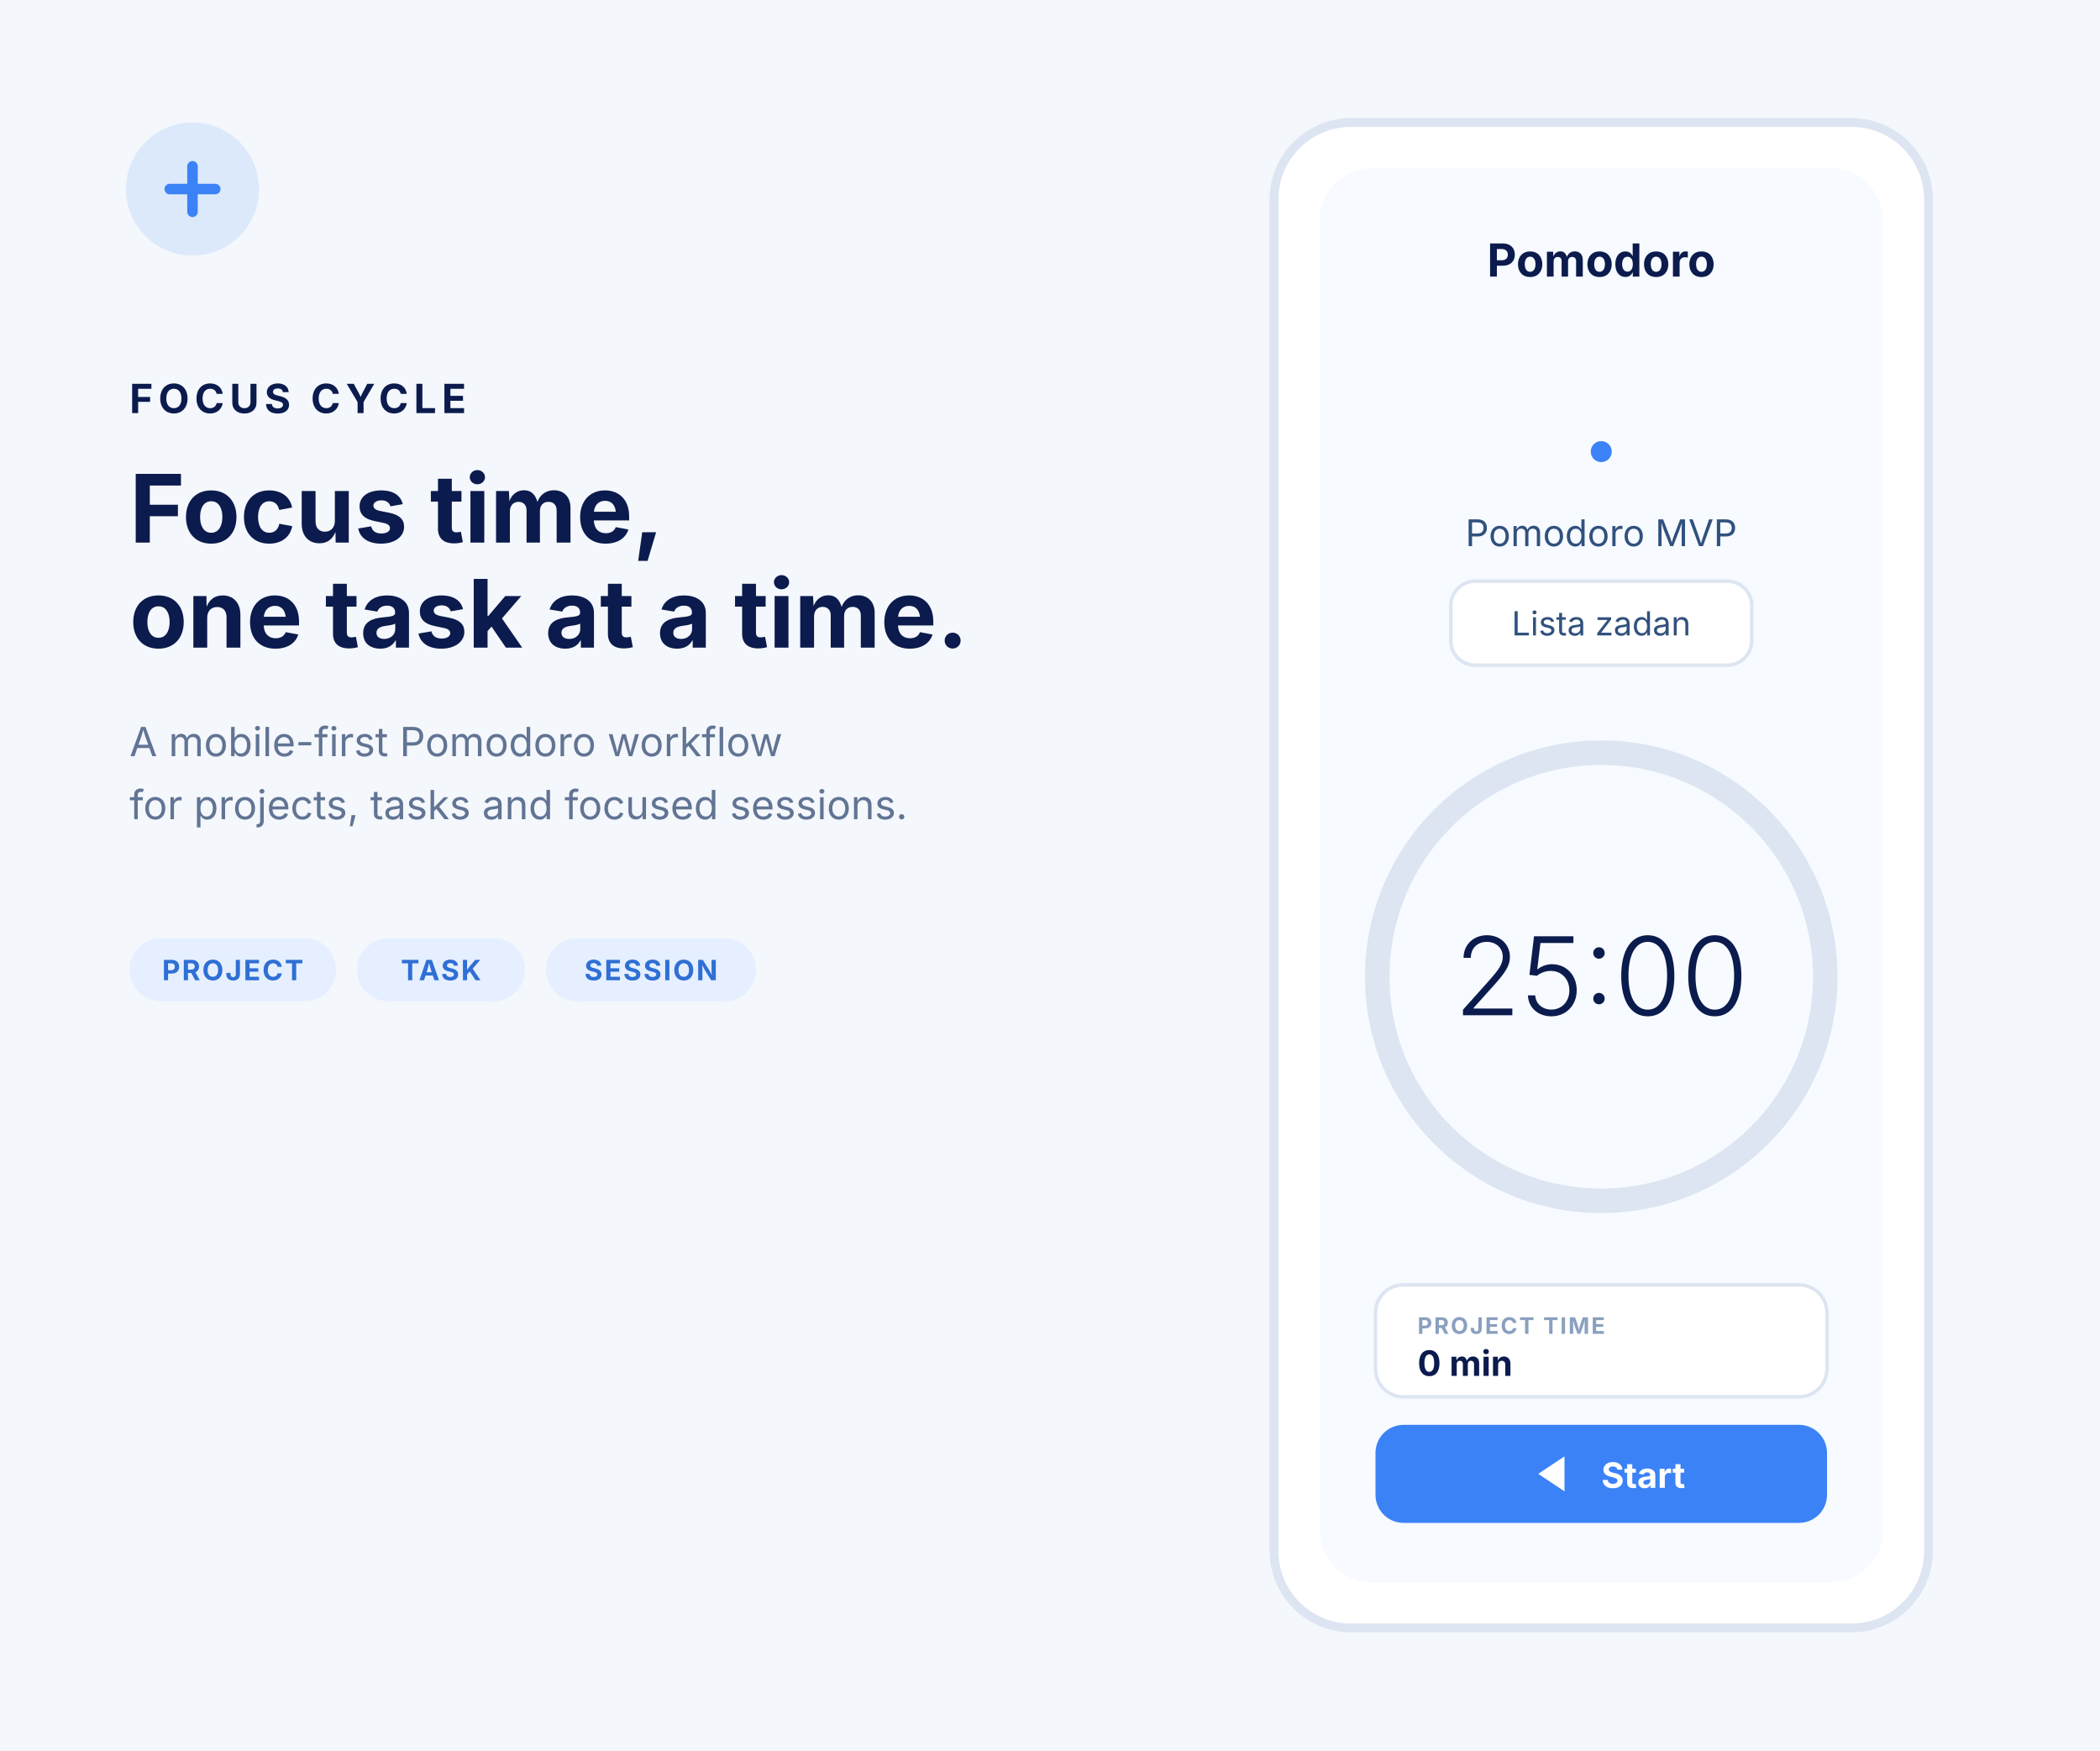
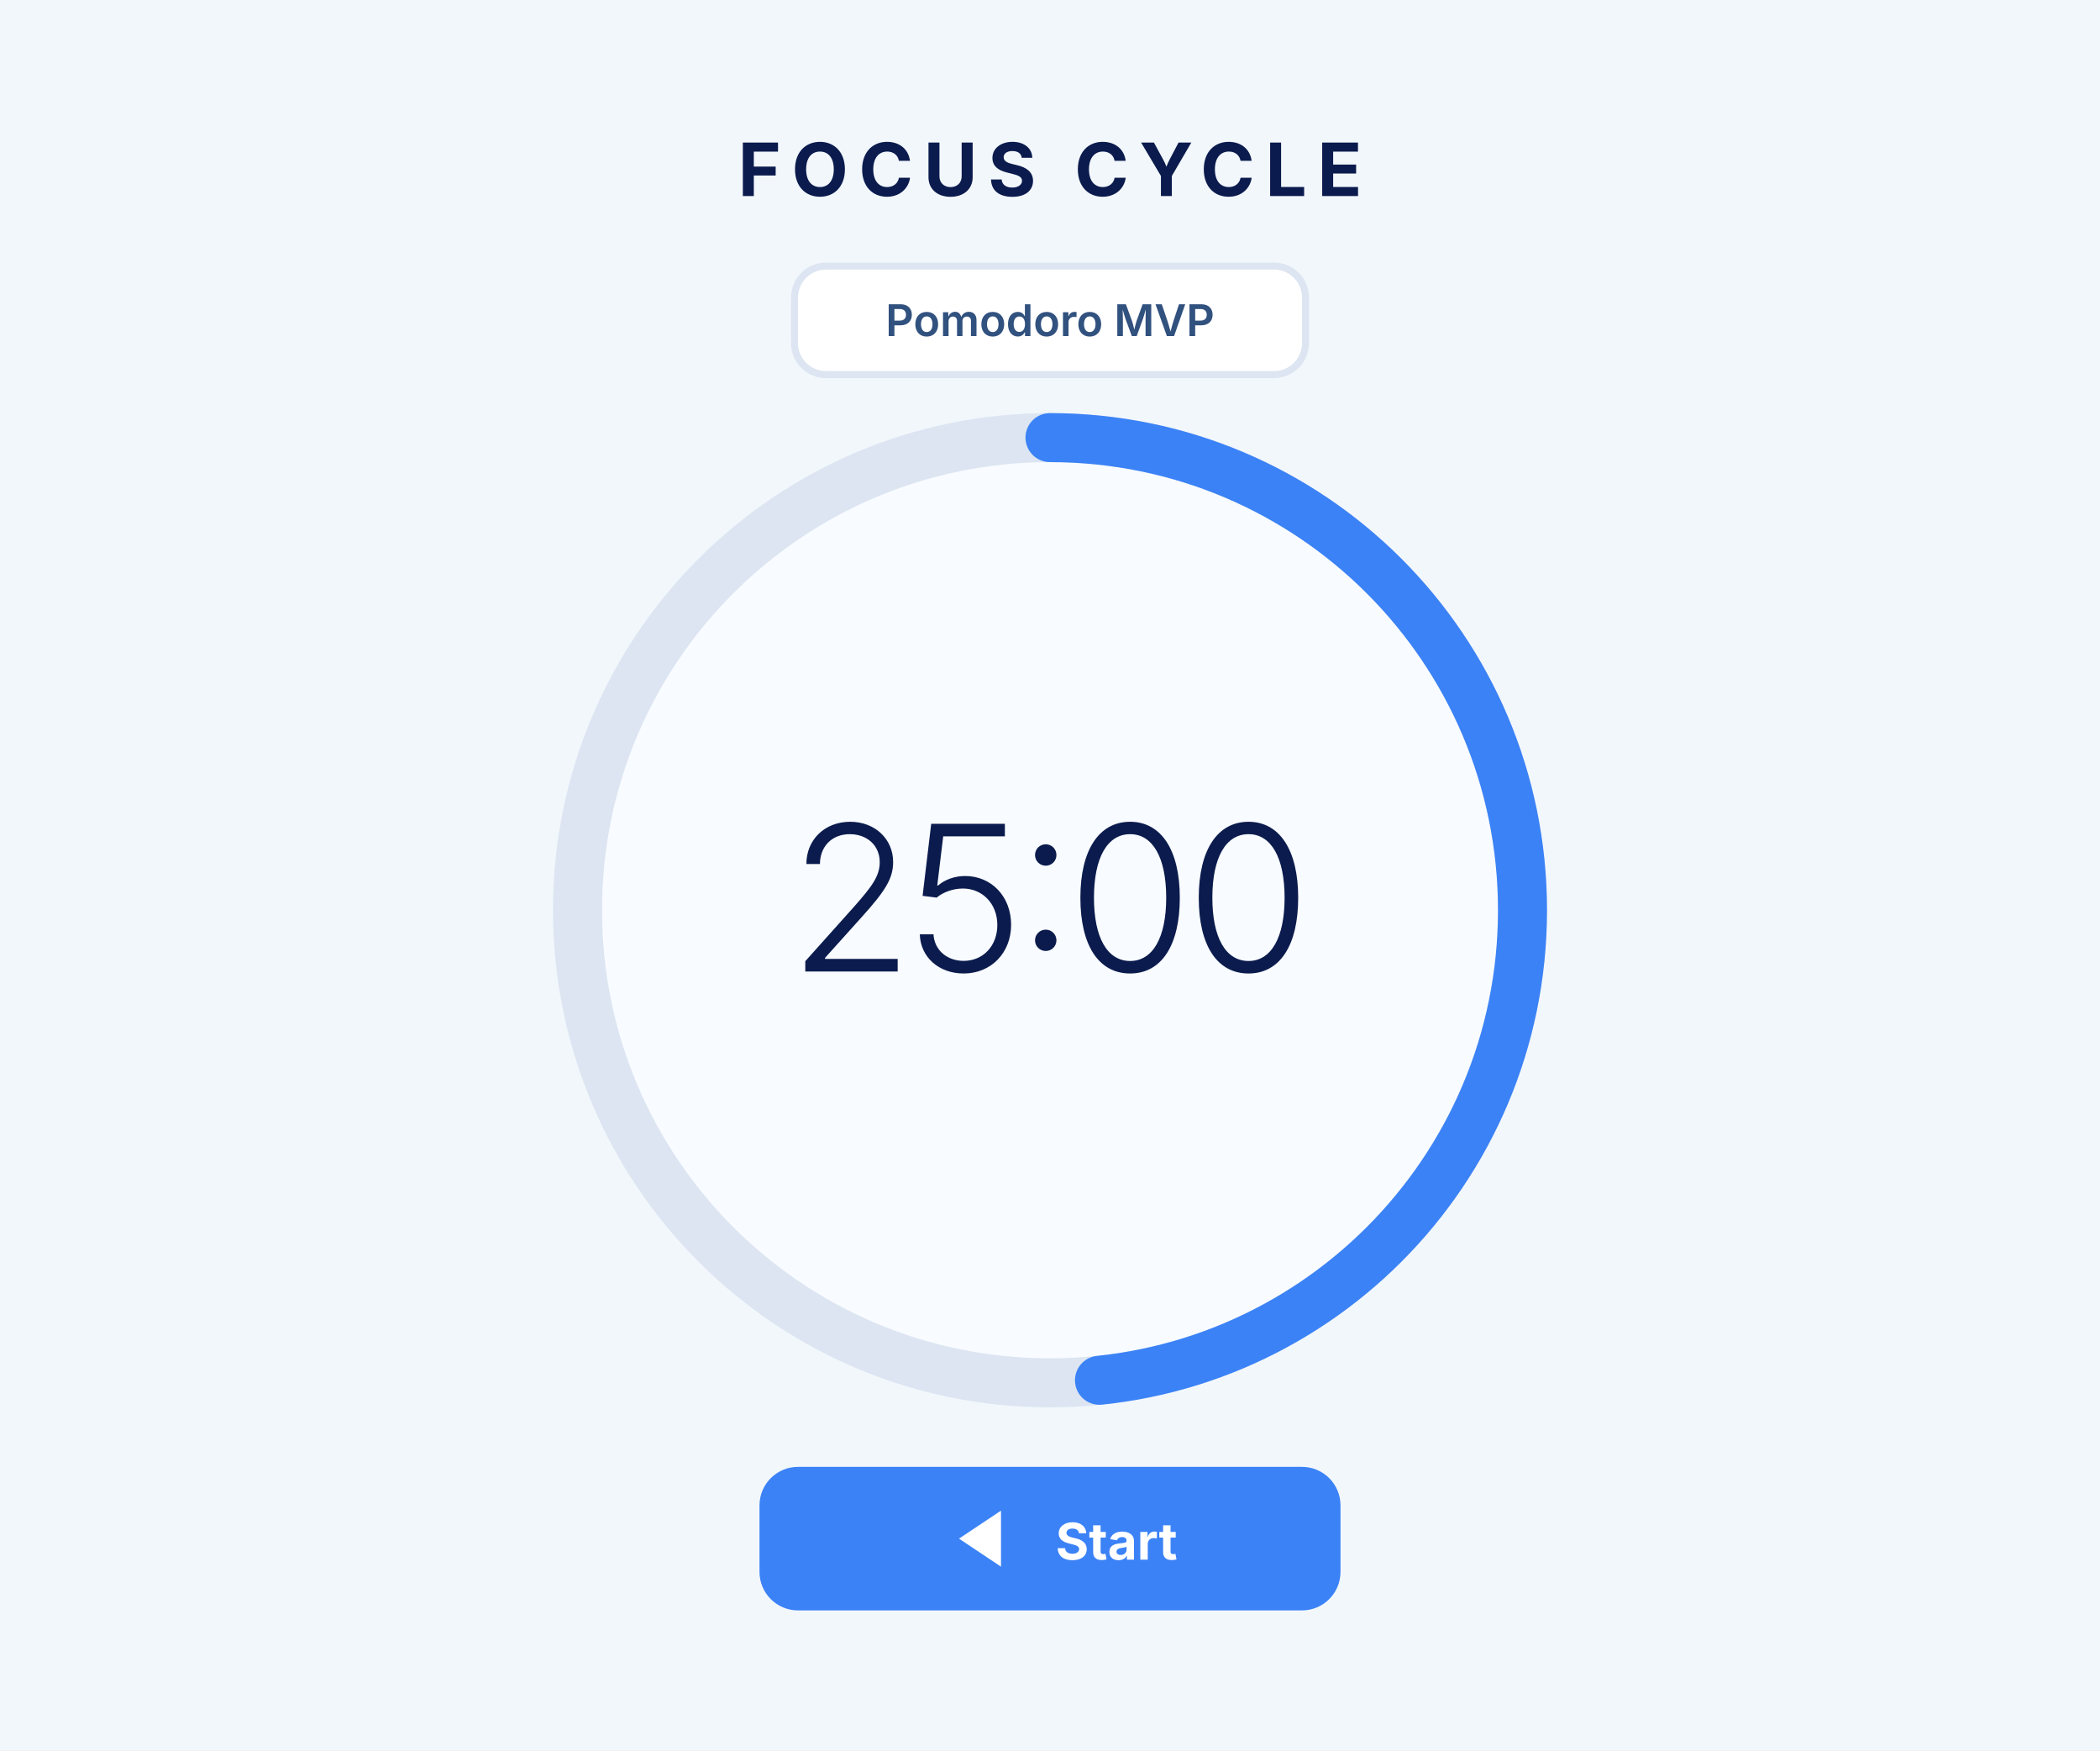
<svg xmlns="http://www.w3.org/2000/svg" viewBox="0 0 1200 1000" role="img" aria-labelledby="title desc">
-   <rect width="1200" height="1000" fill="#f4f7fb" />
-   <circle cx="110" cy="108" r="38" fill="#dce9fb" />
-   <path d="M97 108h26M110 95v26" stroke="#3b82f6" stroke-width="6" stroke-linecap="round" />
-   <text x="74" y="236" fill="#0b1b4d" font-family="Inter, Arial, sans-serif" font-size="23" font-weight="700" letter-spacing="3">FOCUS CYCLE</text>
-   <text x="74" y="310" fill="#0b1b4d" font-family="Inter, Arial, sans-serif" font-size="54" font-weight="700">Focus time,</text>
-   <text x="74" y="370" fill="#0b1b4d" font-family="Inter, Arial, sans-serif" font-size="54" font-weight="700">one task at a time.</text>
-   <text x="74" y="432" fill="#617494" font-family="Inter, Arial, sans-serif" font-size="23">A mobile-first Pomodoro workflow</text>
-   <text x="74" y="468" fill="#617494" font-family="Inter, Arial, sans-serif" font-size="23">for projects, tasks and focused sessions.</text>
-   <rect x="74" y="536" width="118" height="36" rx="18" fill="#e5efff" />
-   <text x="133" y="560" fill="#2f6fd5" font-family="Inter, Arial, sans-serif" font-size="16" font-weight="700" text-anchor="middle" letter-spacing="1">PROJECT</text>
-   <rect x="204" y="536" width="96" height="36" rx="18" fill="#e5efff" />
-   <text x="252" y="560" fill="#2f6fd5" font-family="Inter, Arial, sans-serif" font-size="16" font-weight="700" text-anchor="middle" letter-spacing="1">TASK</text>
-   <rect x="312" y="536" width="120" height="36" rx="18" fill="#e5efff" />
-   <text x="372" y="560" fill="#2f6fd5" font-family="Inter, Arial, sans-serif" font-size="16" font-weight="700" text-anchor="middle" letter-spacing="1">SESSION</text>
-   <g transform="translate(728 70)">
-     <rect width="374" height="860" rx="44" fill="#ffffff" stroke="#dce5f1" stroke-width="5" />
-     <rect x="26" y="26" width="322" height="808" rx="30" fill="#f7faff" />
-     <text x="187" y="88" fill="#0b1b4d" font-family="Inter, Arial, sans-serif" font-size="26" font-weight="700" text-anchor="middle">Pomodoro</text>
-     <circle cx="187" cy="188" r="6" fill="#3b82f6" />
-     <text x="187" y="242" fill="#31517e" font-family="Inter, Arial, sans-serif" font-size="21" text-anchor="middle">Pomodoro MVP</text>
-     <rect x="101" y="262" width="172" height="48" rx="14" fill="#ffffff" stroke="#dce5f1" stroke-width="2" />
-     <text x="187" y="293" fill="#31517e" font-family="Inter, Arial, sans-serif" font-size="19" text-anchor="middle">Lista zadan</text>
-     <circle cx="187" cy="488" r="128" fill="none" stroke="#dce5f1" stroke-width="14" />
-     <text x="187" y="510" fill="#0b1b4d" font-family="Inter, Arial, sans-serif" font-size="62" font-weight="300" text-anchor="middle">25:00</text>
-     <rect x="58" y="664" width="258" height="64" rx="16" fill="#ffffff" stroke="#dce5f1" stroke-width="2" />
-     <text x="82" y="692" fill="#8aa0bf" font-family="Inter, Arial, sans-serif" font-size="13" font-weight="700" letter-spacing="1">PROJECT TIME</text>
-     <text x="82" y="716" fill="#0b1b4d" font-family="Inter, Arial, sans-serif" font-size="20" font-weight="700">0 min</text>
-     <rect x="58" y="744" width="258" height="56" rx="16" fill="#3b82f6" />
-     <path d="M151 772l15 10v-20z" fill="#ffffff" />
-     <text x="211" y="780" fill="#ffffff" font-family="Inter, Arial, sans-serif" font-size="20" font-weight="700" text-anchor="middle">Start</text>
-   </g>
+   <rect width="1200" height="1000" fill="#f2f7fc" />
+   <text x="600" y="112" fill="#0b1b4d" font-family="Inter, Arial, sans-serif" font-size="42" font-weight="700" text-anchor="middle" letter-spacing="6">FOCUS CYCLE</text>
+   <rect x="454" y="152" width="292" height="62" rx="18" fill="#ffffff" stroke="#dce5f1" stroke-width="4" />
+   <text x="600" y="192" fill="#31517e" font-family="Inter, Arial, sans-serif" font-size="25" font-weight="600" text-anchor="middle">Pomodoro MVP</text>
+   <circle cx="600" cy="520" r="270" fill="#f8fbff" stroke="#dce5f1" stroke-width="28" />
+   <circle cx="600" cy="520" r="270" fill="none" stroke="#3b82f6" stroke-width="28" stroke-linecap="round" stroke-dasharray="820 880" transform="rotate(-90 600 520)" />
+   <text x="600" y="555" fill="#0b1b4d" font-family="Inter, Arial, sans-serif" font-size="116" font-weight="300" text-anchor="middle" letter-spacing="-4">25:00</text>
+   <rect x="434" y="838" width="332" height="82" rx="22" fill="#3b82f6" />
+   <path d="M548 879l24 16v-32z" fill="#ffffff" />
+   <text x="638" y="891" fill="#ffffff" font-family="Inter, Arial, sans-serif" font-size="29" font-weight="700" text-anchor="middle">Start</text>
</svg>
